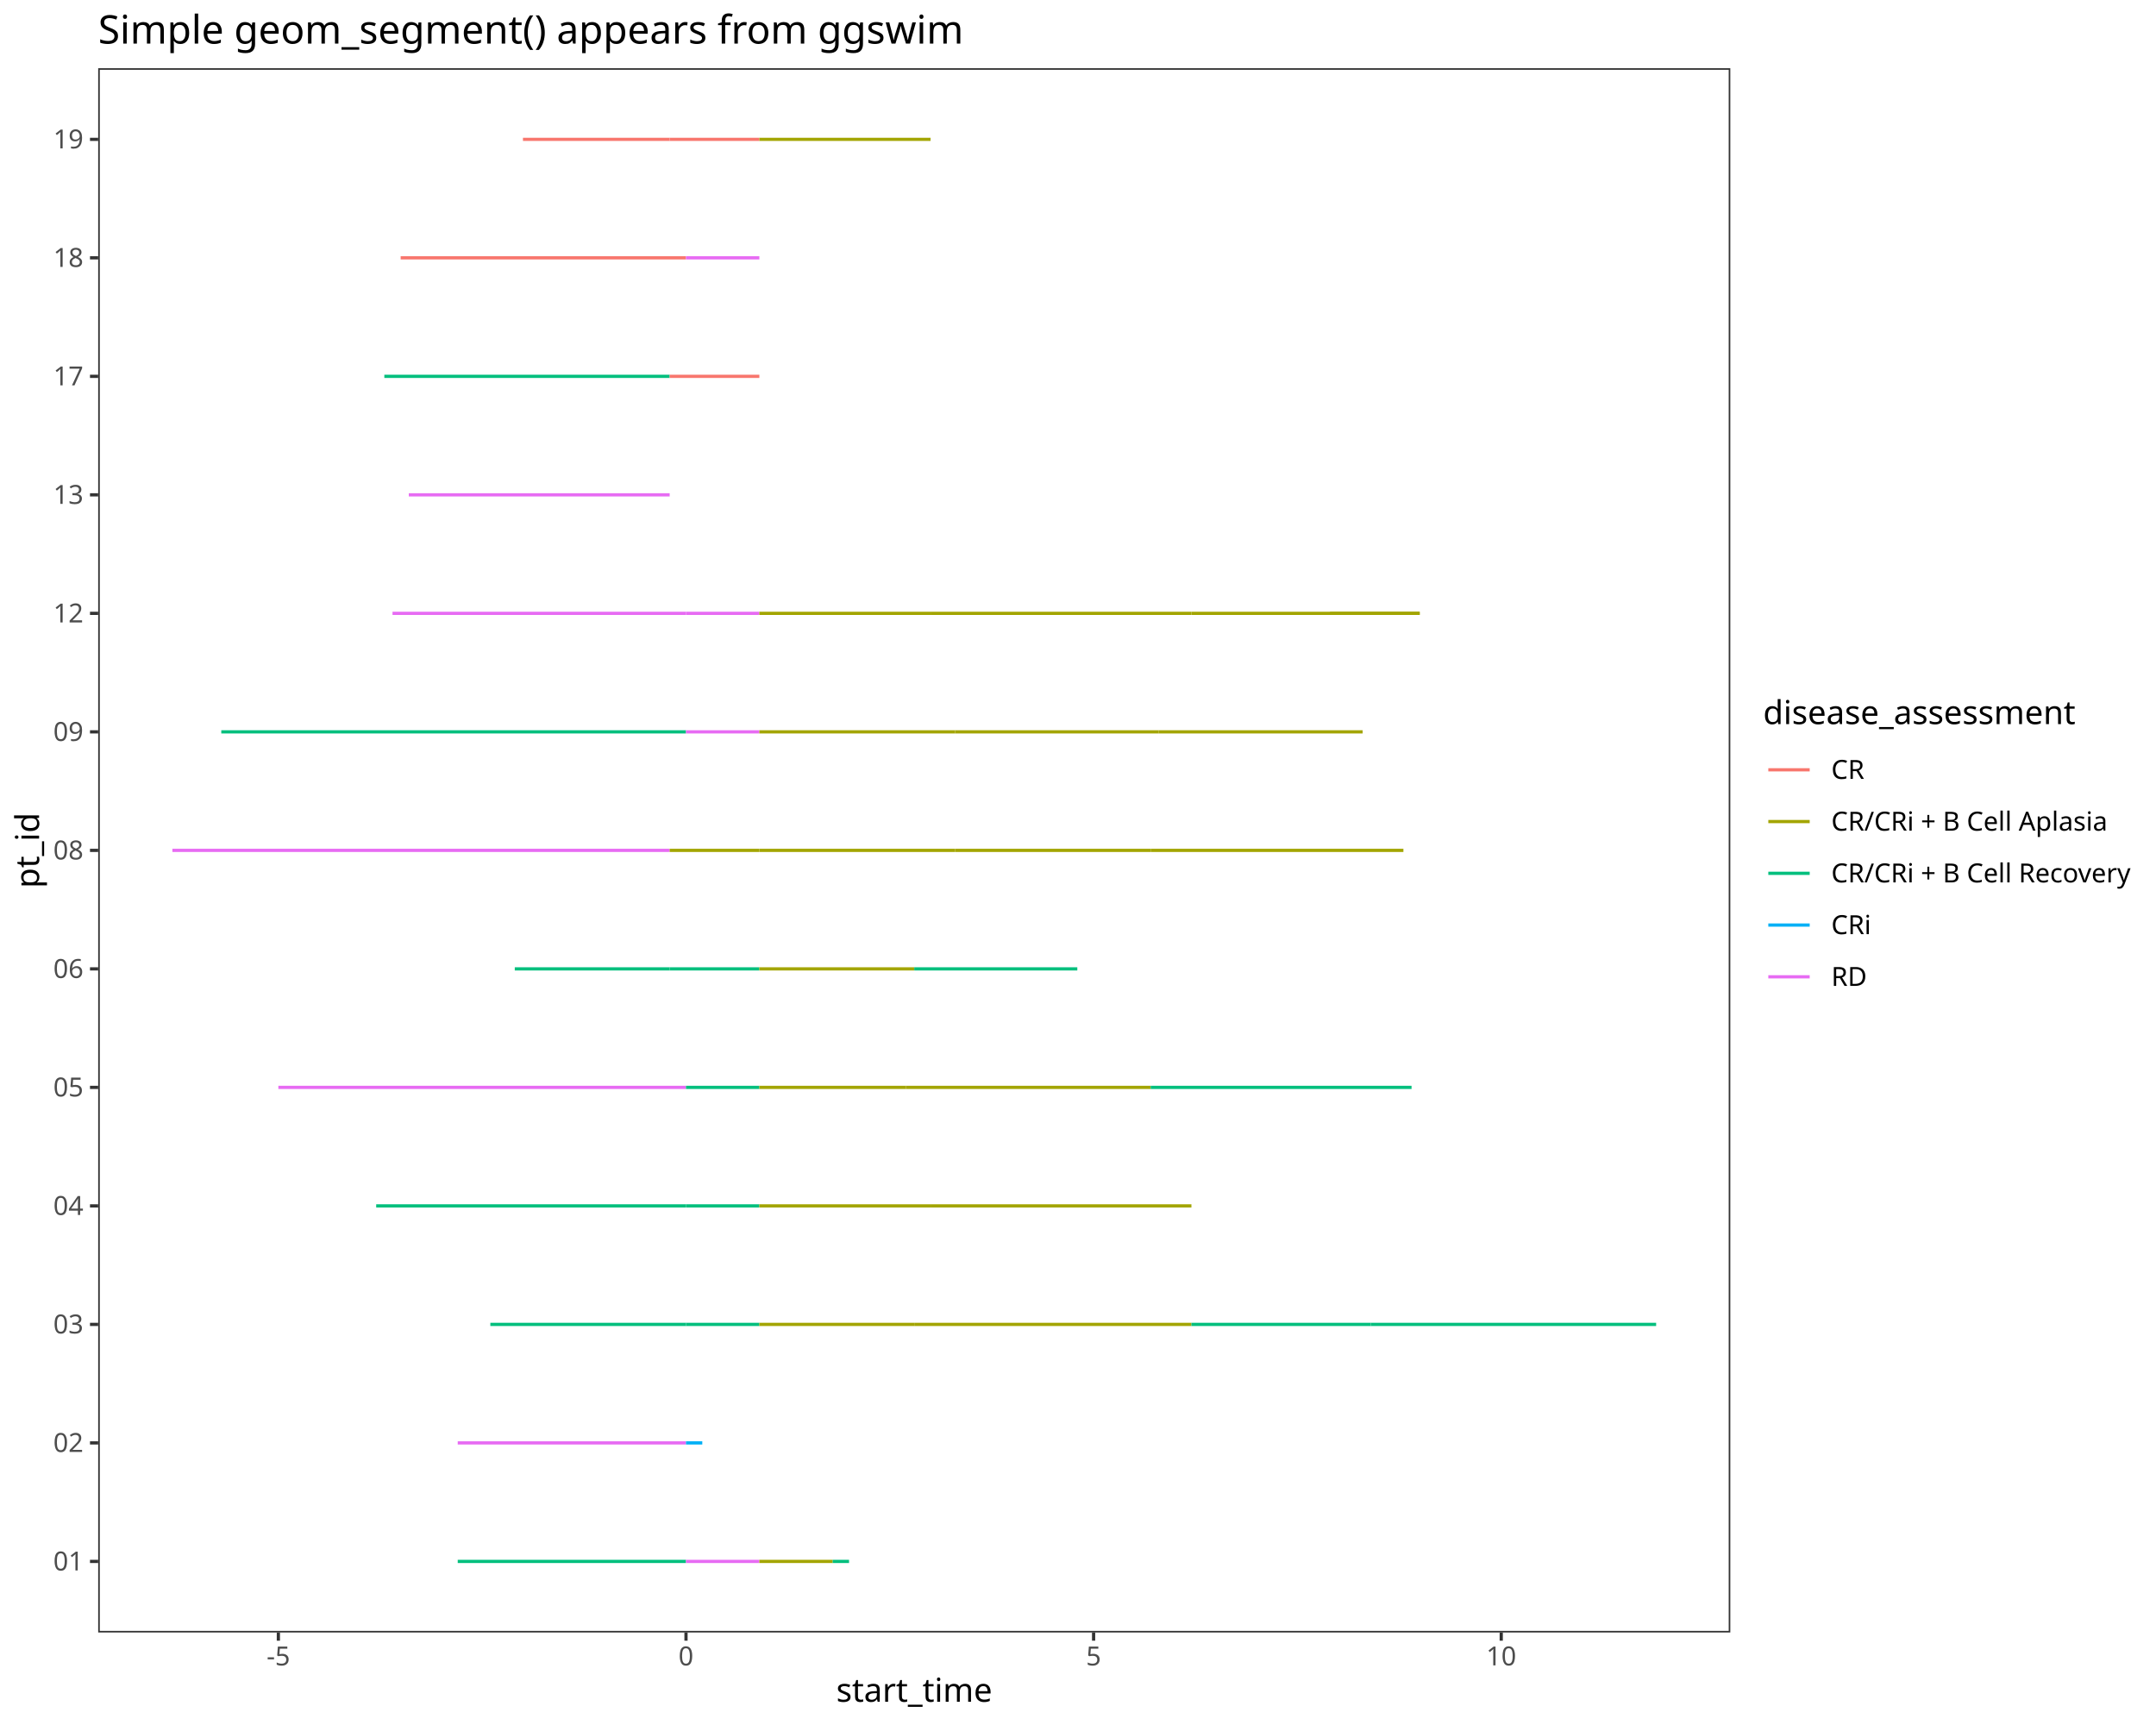
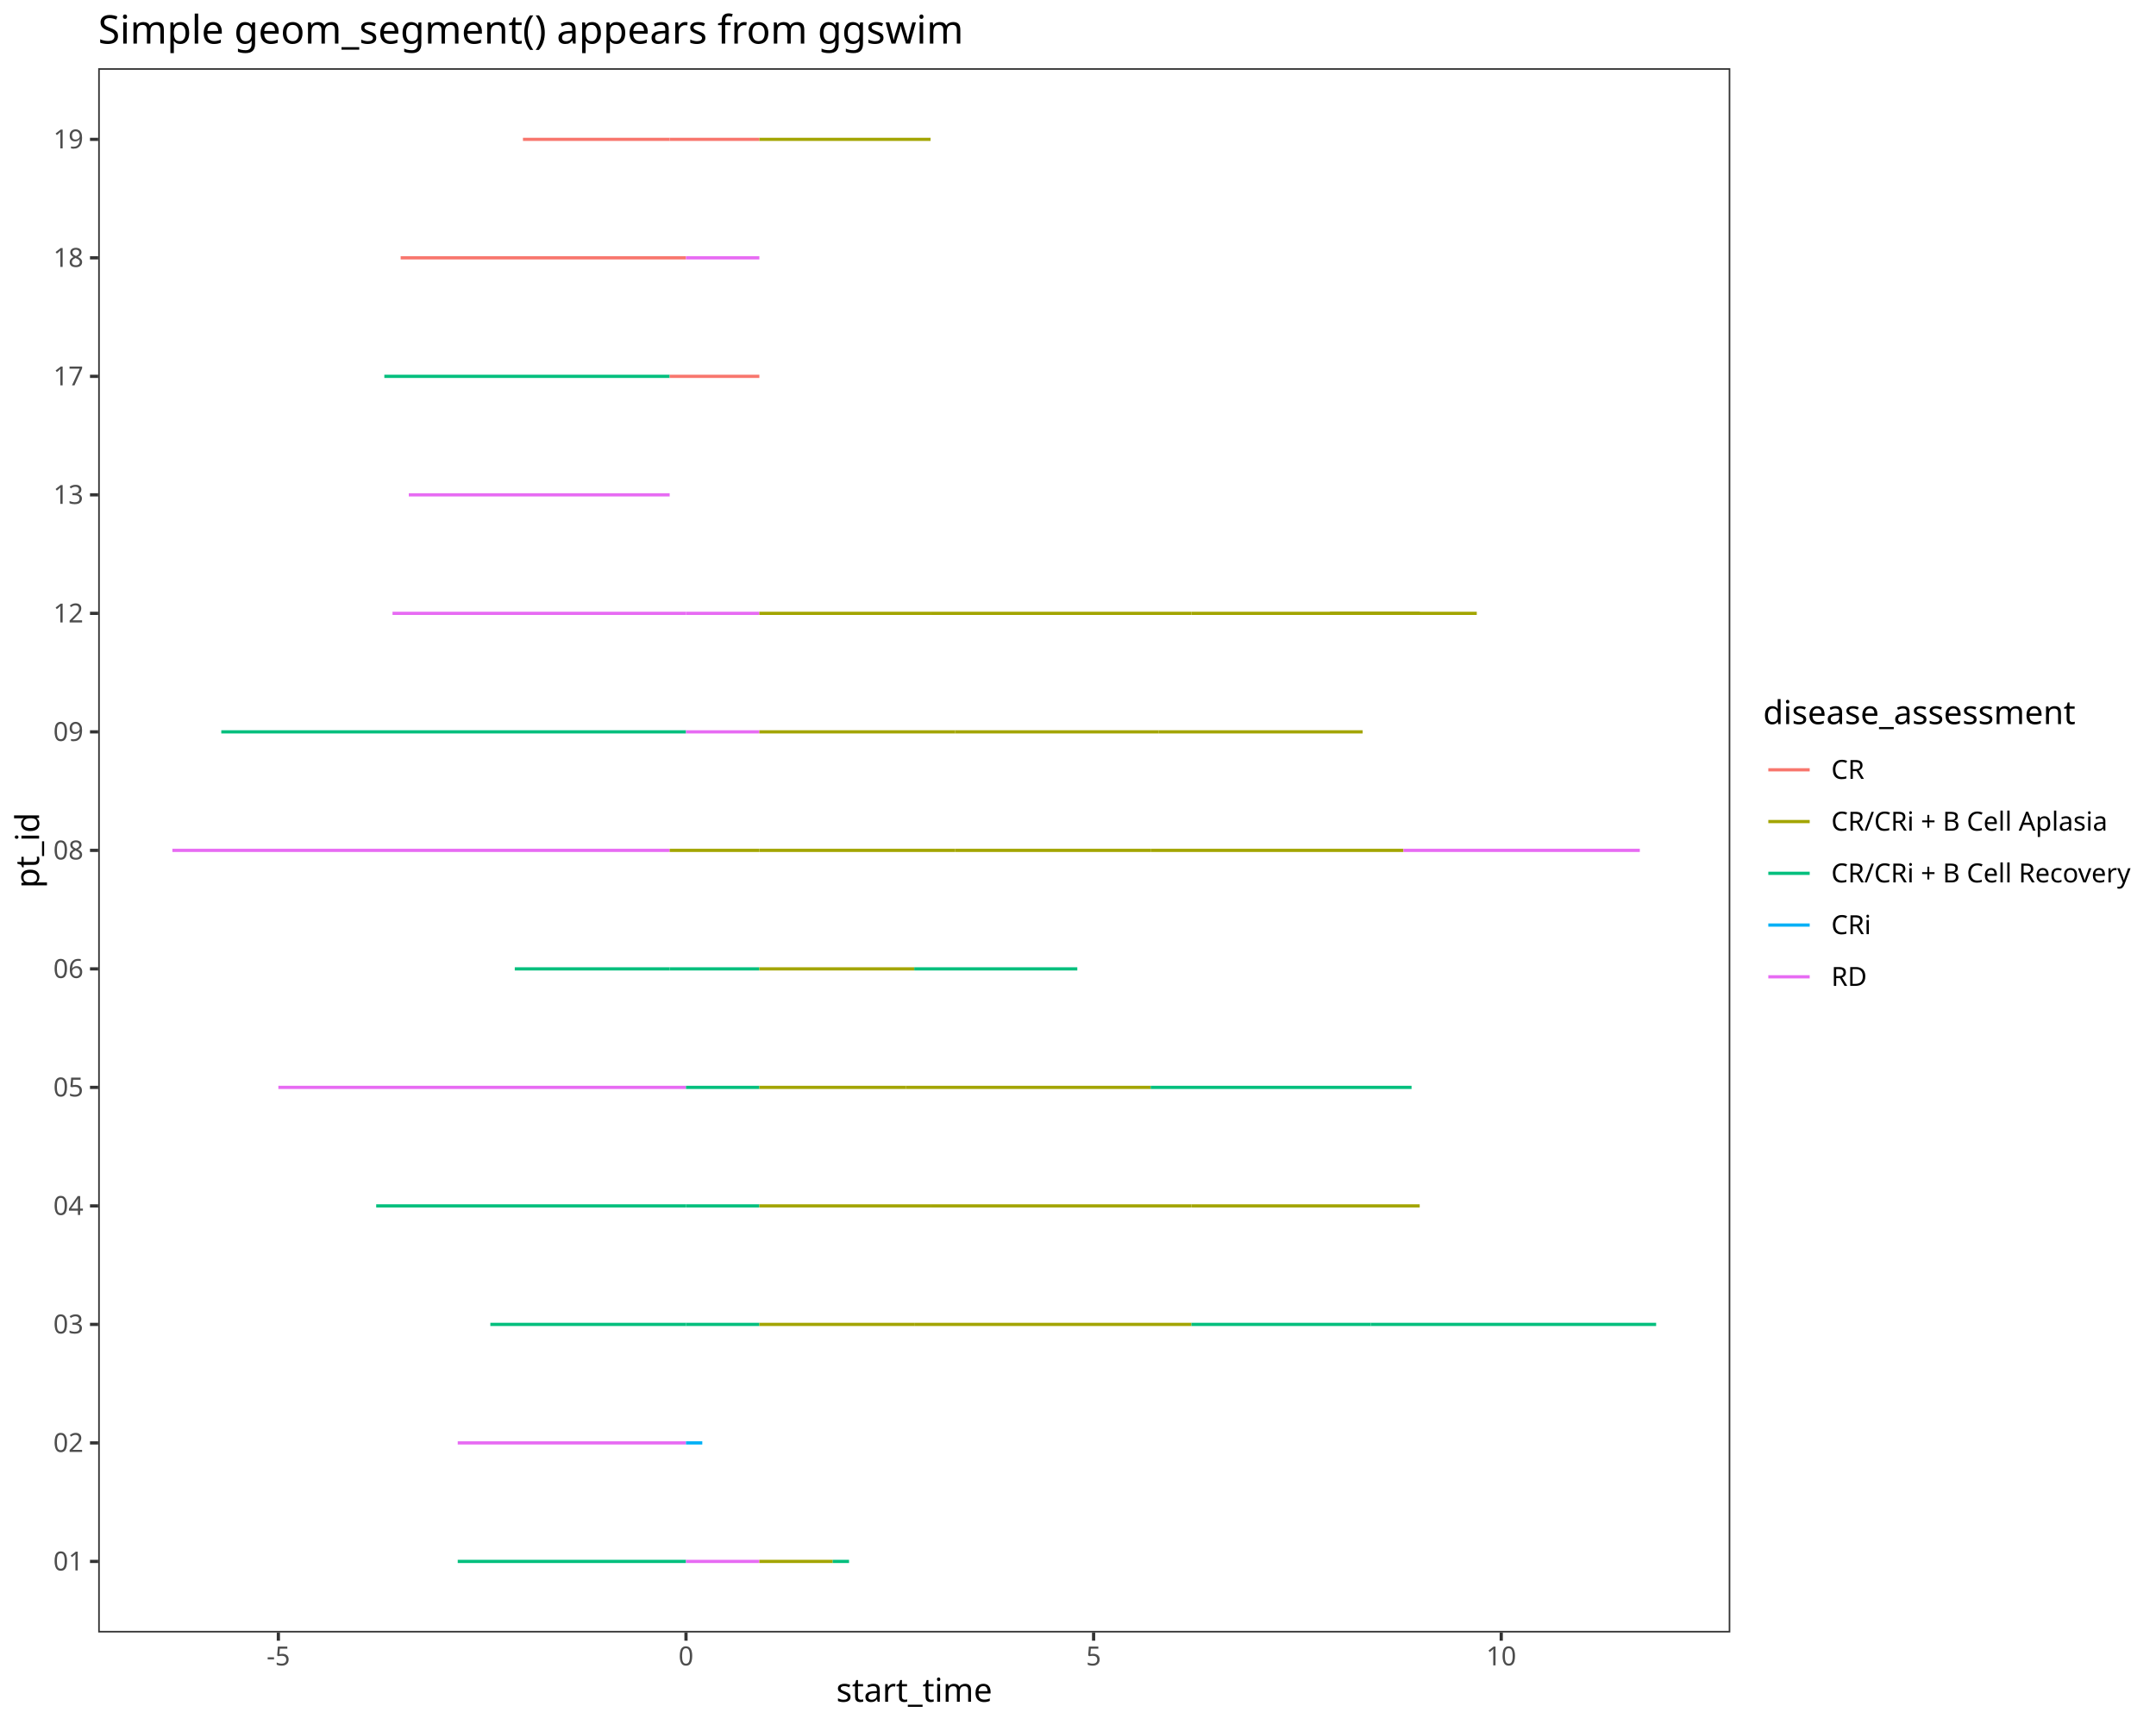
<svg xmlns="http://www.w3.org/2000/svg" class="svglite" data-engine-version="2.0" width="720.00pt" height="576.00pt" viewBox="0 0 720.00 576.00">
  <defs>
    <style type="text/css">
    .svglite line, .svglite polyline, .svglite polygon, .svglite path, .svglite rect, .svglite circle {
      fill: none;
      stroke: #000000;
      stroke-linecap: round;
      stroke-linejoin: round;
      stroke-miterlimit: 10.00;
    }
  </style>
  </defs>
  <rect width="100%" height="100%" style="stroke: none; fill: #FFFFFF;" />
  <defs>
    <clipPath id="cpMC4wMHw3MjAuMDB8MC4wMHw1NzYuMDA=">
      <rect x="0.00" y="0.00" width="720.00" height="576.00" />
    </clipPath>
  </defs>
  <g clip-path="url(#cpMC4wMHw3MjAuMDB8MC4wMHw1NzYuMDA=)">
    <rect x="0.00" y="0.00" width="720.00" height="576.00" style="stroke-width: 1.07; stroke: #FFFFFF; fill: #FFFFFF;" />
  </g>
  <defs>
    <clipPath id="cpMzIuNzl8NTc3Ljg0fDIyLjc4fDU0NS4xMQ==">
      <rect x="32.79" y="22.78" width="545.05" height="522.33" />
    </clipPath>
  </defs>
  <g clip-path="url(#cpMzIuNzl8NTc3Ljg0fDIyLjc4fDU0NS4xMQ==)">
    <rect x="32.79" y="22.78" width="545.05" height="522.33" style="stroke-width: 1.07; stroke: none; fill: #FFFFFF;" />
    <line x1="152.86" y1="521.37" x2="229.09" y2="521.37" style="stroke-width: 1.07; stroke: #00BF7D; stroke-linecap: butt;" />
    <line x1="229.09" y1="521.37" x2="253.59" y2="521.37" style="stroke-width: 1.07; stroke: #E76BF3; stroke-linecap: butt;" />
    <line x1="253.59" y1="521.37" x2="278.09" y2="521.37" style="stroke-width: 1.07; stroke: #A3A500; stroke-linecap: butt;" />
    <line x1="278.09" y1="521.37" x2="283.54" y2="521.37" style="stroke-width: 1.07; stroke: #00BF7D; stroke-linecap: butt;" />
    <line x1="152.86" y1="481.80" x2="229.09" y2="481.80" style="stroke-width: 1.07; stroke: #E76BF3; stroke-linecap: butt;" />
    <line x1="229.09" y1="481.80" x2="234.53" y2="481.80" style="stroke-width: 1.07; stroke: #00B0F6; stroke-linecap: butt;" />
    <line x1="163.75" y1="442.23" x2="229.09" y2="442.23" style="stroke-width: 1.07; stroke: #00BF7D; stroke-linecap: butt;" />
    <line x1="229.09" y1="442.23" x2="253.59" y2="442.23" style="stroke-width: 1.07; stroke: #00BF7D; stroke-linecap: butt;" />
    <line x1="253.59" y1="442.23" x2="305.32" y2="442.23" style="stroke-width: 1.07; stroke: #A3A500; stroke-linecap: butt;" />
    <line x1="305.32" y1="442.23" x2="397.88" y2="442.23" style="stroke-width: 1.07; stroke: #A3A500; stroke-linecap: butt;" />
    <line x1="397.88" y1="442.23" x2="457.78" y2="442.23" style="stroke-width: 1.07; stroke: #00BF7D; stroke-linecap: butt;" />
    <line x1="457.78" y1="442.23" x2="553.07" y2="442.23" style="stroke-width: 1.07; stroke: #00BF7D; stroke-linecap: butt;" />
    <line x1="553.07" y1="442.23" x2="553.07" y2="442.23" style="stroke-width: 1.07; stroke: #00BF7D; stroke-linecap: butt;" />
    <line x1="125.63" y1="402.66" x2="229.09" y2="402.66" style="stroke-width: 1.07; stroke: #00BF7D; stroke-linecap: butt;" />
    <line x1="229.09" y1="402.66" x2="253.59" y2="402.66" style="stroke-width: 1.07; stroke: #00BF7D; stroke-linecap: butt;" />
    <line x1="253.59" y1="402.66" x2="310.76" y2="402.66" style="stroke-width: 1.07; stroke: #A3A500; stroke-linecap: butt;" />
    <line x1="310.76" y1="402.66" x2="397.88" y2="402.66" style="stroke-width: 1.07; stroke: #A3A500; stroke-linecap: butt;" />
+     <line x1="397.88" y1="402.66" x2="474.11" y2="402.66" style="stroke-width: 1.07; stroke: #A3A500; stroke-linecap: butt;" />
    <line x1="92.96" y1="363.09" x2="229.09" y2="363.09" style="stroke-width: 1.07; stroke: #E76BF3; stroke-linecap: butt;" />
    <line x1="229.09" y1="363.09" x2="253.59" y2="363.09" style="stroke-width: 1.07; stroke: #00BF7D; stroke-linecap: butt;" />
    <line x1="253.59" y1="363.09" x2="302.60" y2="363.09" style="stroke-width: 1.07; stroke: #A3A500; stroke-linecap: butt;" />
    <line x1="302.60" y1="363.09" x2="384.27" y2="363.09" style="stroke-width: 1.07; stroke: #A3A500; stroke-linecap: butt;" />
    <line x1="384.27" y1="363.09" x2="471.39" y2="363.09" style="stroke-width: 1.07; stroke: #00BF7D; stroke-linecap: butt;" />
    <line x1="171.91" y1="323.52" x2="223.64" y2="323.52" style="stroke-width: 1.07; stroke: #00BF7D; stroke-linecap: butt;" />
    <line x1="223.64" y1="323.52" x2="253.59" y2="323.52" style="stroke-width: 1.07; stroke: #00BF7D; stroke-linecap: butt;" />
    <line x1="253.59" y1="323.52" x2="305.32" y2="323.52" style="stroke-width: 1.07; stroke: #A3A500; stroke-linecap: butt;" />
    <line x1="305.32" y1="323.52" x2="359.77" y2="323.52" style="stroke-width: 1.07; stroke: #00BF7D; stroke-linecap: butt;" />
    <line x1="57.57" y1="283.95" x2="223.64" y2="283.95" style="stroke-width: 1.07; stroke: #E76BF3; stroke-linecap: butt;" />
    <line x1="223.64" y1="283.95" x2="253.59" y2="283.95" style="stroke-width: 1.07; stroke: #A3A500; stroke-linecap: butt;" />
    <line x1="253.59" y1="283.95" x2="318.93" y2="283.95" style="stroke-width: 1.07; stroke: #A3A500; stroke-linecap: butt;" />
    <line x1="318.93" y1="283.95" x2="384.27" y2="283.95" style="stroke-width: 1.07; stroke: #A3A500; stroke-linecap: butt;" />
    <line x1="384.27" y1="283.95" x2="468.67" y2="283.95" style="stroke-width: 1.07; stroke: #A3A500; stroke-linecap: butt;" />
+     <line x1="468.67" y1="283.95" x2="547.62" y2="283.95" style="stroke-width: 1.07; stroke: #E76BF3; stroke-linecap: butt;" />
    <line x1="73.90" y1="244.38" x2="229.09" y2="244.38" style="stroke-width: 1.07; stroke: #00BF7D; stroke-linecap: butt;" />
    <line x1="229.09" y1="244.38" x2="253.59" y2="244.38" style="stroke-width: 1.07; stroke: #E76BF3; stroke-linecap: butt;" />
    <line x1="253.59" y1="244.38" x2="318.93" y2="244.38" style="stroke-width: 1.07; stroke: #A3A500; stroke-linecap: butt;" />
    <line x1="318.93" y1="244.38" x2="386.99" y2="244.38" style="stroke-width: 1.07; stroke: #A3A500; stroke-linecap: butt;" />
    <line x1="386.99" y1="244.38" x2="455.06" y2="244.38" style="stroke-width: 1.07; stroke: #A3A500; stroke-linecap: butt;" />
    <line x1="131.08" y1="204.81" x2="229.09" y2="204.81" style="stroke-width: 1.07; stroke: #E76BF3; stroke-linecap: butt;" />
    <line x1="229.09" y1="204.81" x2="253.59" y2="204.81" style="stroke-width: 1.07; stroke: #E76BF3; stroke-linecap: butt;" />
    <line x1="253.59" y1="204.81" x2="310.76" y2="204.81" style="stroke-width: 1.07; stroke: #A3A500; stroke-linecap: butt;" />
    <line x1="310.76" y1="204.81" x2="397.88" y2="204.81" style="stroke-width: 1.07; stroke: #A3A500; stroke-linecap: butt;" />
    <line x1="397.88" y1="204.81" x2="474.11" y2="204.81" style="stroke-width: 1.07; stroke: #A3A500; stroke-linecap: butt;" />
    <line x1="474.11" y1="204.81" x2="444.17" y2="204.81" style="stroke-width: 1.07; stroke: #A3A500; stroke-linecap: butt;" />
+     <line x1="444.17" y1="204.81" x2="493.17" y2="204.81" style="stroke-width: 1.07; stroke: #A3A500; stroke-linecap: butt;" />
    <line x1="136.52" y1="165.24" x2="223.64" y2="165.24" style="stroke-width: 1.07; stroke: #E76BF3; stroke-linecap: butt;" />
    <line x1="128.35" y1="125.67" x2="223.64" y2="125.67" style="stroke-width: 1.07; stroke: #00BF7D; stroke-linecap: butt;" />
    <line x1="223.64" y1="125.67" x2="253.59" y2="125.67" style="stroke-width: 1.07; stroke: #F8766D; stroke-linecap: butt;" />
    <line x1="133.80" y1="86.10" x2="229.09" y2="86.10" style="stroke-width: 1.07; stroke: #F8766D; stroke-linecap: butt;" />
    <line x1="229.09" y1="86.10" x2="253.59" y2="86.10" style="stroke-width: 1.07; stroke: #E76BF3; stroke-linecap: butt;" />
    <line x1="174.64" y1="46.53" x2="223.64" y2="46.53" style="stroke-width: 1.07; stroke: #F8766D; stroke-linecap: butt;" />
    <line x1="223.64" y1="46.53" x2="253.59" y2="46.53" style="stroke-width: 1.07; stroke: #F8766D; stroke-linecap: butt;" />
    <line x1="253.59" y1="46.53" x2="310.76" y2="46.53" style="stroke-width: 1.07; stroke: #A3A500; stroke-linecap: butt;" />
    <rect x="32.79" y="22.78" width="545.05" height="522.33" style="stroke-width: 1.07; stroke: #333333;" />
  </g>
  <g clip-path="url(#cpMC4wMHw3MjAuMDB8MC4wMHw1NzYuMDA=)">
    <text x="27.86" y="524.40" text-anchor="end" style="font-size: 8.80px; fill: #4D4D4D; font-family: sans;" textLength="9.79px" lengthAdjust="spacingAndGlyphs">01</text>
    <text x="27.86" y="484.83" text-anchor="end" style="font-size: 8.80px; fill: #4D4D4D; font-family: sans;" textLength="9.79px" lengthAdjust="spacingAndGlyphs">02</text>
    <text x="27.86" y="445.26" text-anchor="end" style="font-size: 8.80px; fill: #4D4D4D; font-family: sans;" textLength="9.79px" lengthAdjust="spacingAndGlyphs">03</text>
    <text x="27.86" y="405.69" text-anchor="end" style="font-size: 8.80px; fill: #4D4D4D; font-family: sans;" textLength="9.79px" lengthAdjust="spacingAndGlyphs">04</text>
    <text x="27.86" y="366.12" text-anchor="end" style="font-size: 8.80px; fill: #4D4D4D; font-family: sans;" textLength="9.79px" lengthAdjust="spacingAndGlyphs">05</text>
    <text x="27.86" y="326.55" text-anchor="end" style="font-size: 8.80px; fill: #4D4D4D; font-family: sans;" textLength="9.79px" lengthAdjust="spacingAndGlyphs">06</text>
    <text x="27.86" y="286.98" text-anchor="end" style="font-size: 8.80px; fill: #4D4D4D; font-family: sans;" textLength="9.79px" lengthAdjust="spacingAndGlyphs">08</text>
    <text x="27.86" y="247.41" text-anchor="end" style="font-size: 8.80px; fill: #4D4D4D; font-family: sans;" textLength="9.79px" lengthAdjust="spacingAndGlyphs">09</text>
    <text x="27.86" y="207.84" text-anchor="end" style="font-size: 8.80px; fill: #4D4D4D; font-family: sans;" textLength="9.79px" lengthAdjust="spacingAndGlyphs">12</text>
    <text x="27.86" y="168.26" text-anchor="end" style="font-size: 8.80px; fill: #4D4D4D; font-family: sans;" textLength="9.79px" lengthAdjust="spacingAndGlyphs">13</text>
    <text x="27.86" y="128.69" text-anchor="end" style="font-size: 8.80px; fill: #4D4D4D; font-family: sans;" textLength="9.79px" lengthAdjust="spacingAndGlyphs">17</text>
    <text x="27.86" y="89.12" text-anchor="end" style="font-size: 8.80px; fill: #4D4D4D; font-family: sans;" textLength="9.79px" lengthAdjust="spacingAndGlyphs">18</text>
    <text x="27.86" y="49.55" text-anchor="end" style="font-size: 8.80px; fill: #4D4D4D; font-family: sans;" textLength="9.79px" lengthAdjust="spacingAndGlyphs">19</text>
    <polyline points="30.05,521.37 32.79,521.37 " style="stroke-width: 1.07; stroke: #333333; stroke-linecap: butt;" />
    <polyline points="30.05,481.80 32.79,481.80 " style="stroke-width: 1.07; stroke: #333333; stroke-linecap: butt;" />
    <polyline points="30.05,442.23 32.79,442.23 " style="stroke-width: 1.07; stroke: #333333; stroke-linecap: butt;" />
    <polyline points="30.05,402.66 32.79,402.66 " style="stroke-width: 1.07; stroke: #333333; stroke-linecap: butt;" />
    <polyline points="30.05,363.09 32.79,363.09 " style="stroke-width: 1.07; stroke: #333333; stroke-linecap: butt;" />
    <polyline points="30.05,323.52 32.79,323.52 " style="stroke-width: 1.07; stroke: #333333; stroke-linecap: butt;" />
    <polyline points="30.05,283.95 32.79,283.95 " style="stroke-width: 1.07; stroke: #333333; stroke-linecap: butt;" />
    <polyline points="30.05,244.38 32.79,244.38 " style="stroke-width: 1.07; stroke: #333333; stroke-linecap: butt;" />
    <polyline points="30.05,204.81 32.79,204.81 " style="stroke-width: 1.07; stroke: #333333; stroke-linecap: butt;" />
    <polyline points="30.05,165.24 32.79,165.24 " style="stroke-width: 1.07; stroke: #333333; stroke-linecap: butt;" />
    <polyline points="30.05,125.67 32.79,125.67 " style="stroke-width: 1.07; stroke: #333333; stroke-linecap: butt;" />
    <polyline points="30.05,86.10 32.79,86.10 " style="stroke-width: 1.07; stroke: #333333; stroke-linecap: butt;" />
    <polyline points="30.05,46.53 32.79,46.53 " style="stroke-width: 1.07; stroke: #333333; stroke-linecap: butt;" />
    <polyline points="92.96,547.85 92.96,545.11 " style="stroke-width: 1.07; stroke: #333333; stroke-linecap: butt;" />
    <polyline points="229.09,547.85 229.09,545.11 " style="stroke-width: 1.07; stroke: #333333; stroke-linecap: butt;" />
    <polyline points="365.21,547.85 365.21,545.11 " style="stroke-width: 1.07; stroke: #333333; stroke-linecap: butt;" />
    <polyline points="501.34,547.85 501.34,545.11 " style="stroke-width: 1.07; stroke: #333333; stroke-linecap: butt;" />
    <text x="92.96" y="556.10" text-anchor="middle" style="font-size: 8.80px; fill: #4D4D4D; font-family: sans;" textLength="7.82px" lengthAdjust="spacingAndGlyphs">-5</text>
    <text x="229.09" y="556.10" text-anchor="middle" style="font-size: 8.80px; fill: #4D4D4D; font-family: sans;" textLength="4.89px" lengthAdjust="spacingAndGlyphs">0</text>
    <text x="365.21" y="556.10" text-anchor="middle" style="font-size: 8.80px; fill: #4D4D4D; font-family: sans;" textLength="4.89px" lengthAdjust="spacingAndGlyphs">5</text>
    <text x="501.34" y="556.10" text-anchor="middle" style="font-size: 8.80px; fill: #4D4D4D; font-family: sans;" textLength="9.79px" lengthAdjust="spacingAndGlyphs">10</text>
    <text x="305.32" y="568.24" text-anchor="middle" style="font-size: 11.00px; font-family: sans;" textLength="48.30px" lengthAdjust="spacingAndGlyphs">start_time</text>
    <text transform="translate(13.05,283.95) rotate(-90)" text-anchor="middle" style="font-size: 11.00px; font-family: sans;" textLength="23.85px" lengthAdjust="spacingAndGlyphs">pt_id</text>
    <rect x="588.80" y="233.08" width="125.72" height="101.73" style="stroke-width: 1.07; stroke: none; fill: #FFFFFF;" />
    <text x="588.80" y="241.79" style="font-size: 11.00px; font-family: sans;" textLength="102.76px" lengthAdjust="spacingAndGlyphs">disease_assessment</text>
    <rect x="588.80" y="248.41" width="17.28" height="17.28" style="stroke-width: 1.07; stroke: none; fill: #FFFFFF;" />
    <line x1="590.53" y1="257.05" x2="604.35" y2="257.05" style="stroke-width: 1.07; stroke: #F8766D; stroke-linecap: butt;" />
    <rect x="588.80" y="265.69" width="17.28" height="17.28" style="stroke-width: 1.07; stroke: none; fill: #FFFFFF;" />
    <line x1="590.53" y1="274.33" x2="604.35" y2="274.33" style="stroke-width: 1.07; stroke: #A3A500; stroke-linecap: butt;" />
    <rect x="588.80" y="282.97" width="17.28" height="17.28" style="stroke-width: 1.07; stroke: none; fill: #FFFFFF;" />
    <line x1="590.53" y1="291.61" x2="604.35" y2="291.61" style="stroke-width: 1.07; stroke: #00BF7D; stroke-linecap: butt;" />
    <rect x="588.80" y="300.25" width="17.28" height="17.28" style="stroke-width: 1.07; stroke: none; fill: #FFFFFF;" />
    <line x1="590.53" y1="308.89" x2="604.35" y2="308.89" style="stroke-width: 1.07; stroke: #00B0F6; stroke-linecap: butt;" />
    <rect x="588.80" y="317.53" width="17.28" height="17.28" style="stroke-width: 1.07; stroke: none; fill: #FFFFFF;" />
    <line x1="590.53" y1="326.17" x2="604.35" y2="326.17" style="stroke-width: 1.07; stroke: #E76BF3; stroke-linecap: butt;" />
    <text x="611.56" y="260.08" style="font-size: 8.80px; font-family: sans;" textLength="12.71px" lengthAdjust="spacingAndGlyphs">CR</text>
    <text x="611.56" y="277.36" style="font-size: 8.80px; font-family: sans;" textLength="94.64px" lengthAdjust="spacingAndGlyphs">CR/CRi + B Cell Aplasia</text>
    <text x="611.56" y="294.64" style="font-size: 8.80px; font-family: sans;" textLength="102.96px" lengthAdjust="spacingAndGlyphs">CR/CRi + B Cell Recovery</text>
    <text x="611.56" y="311.92" style="font-size: 8.80px; font-family: sans;" textLength="14.67px" lengthAdjust="spacingAndGlyphs">CRi</text>
    <text x="611.56" y="329.20" style="font-size: 8.80px; font-family: sans;" textLength="12.71px" lengthAdjust="spacingAndGlyphs">RD</text>
    <text x="32.79" y="14.56" style="font-size: 13.20px; font-family: sans;" textLength="273.69px" lengthAdjust="spacingAndGlyphs">Simple geom_segment() appears from ggswim</text>
  </g>
</svg>
